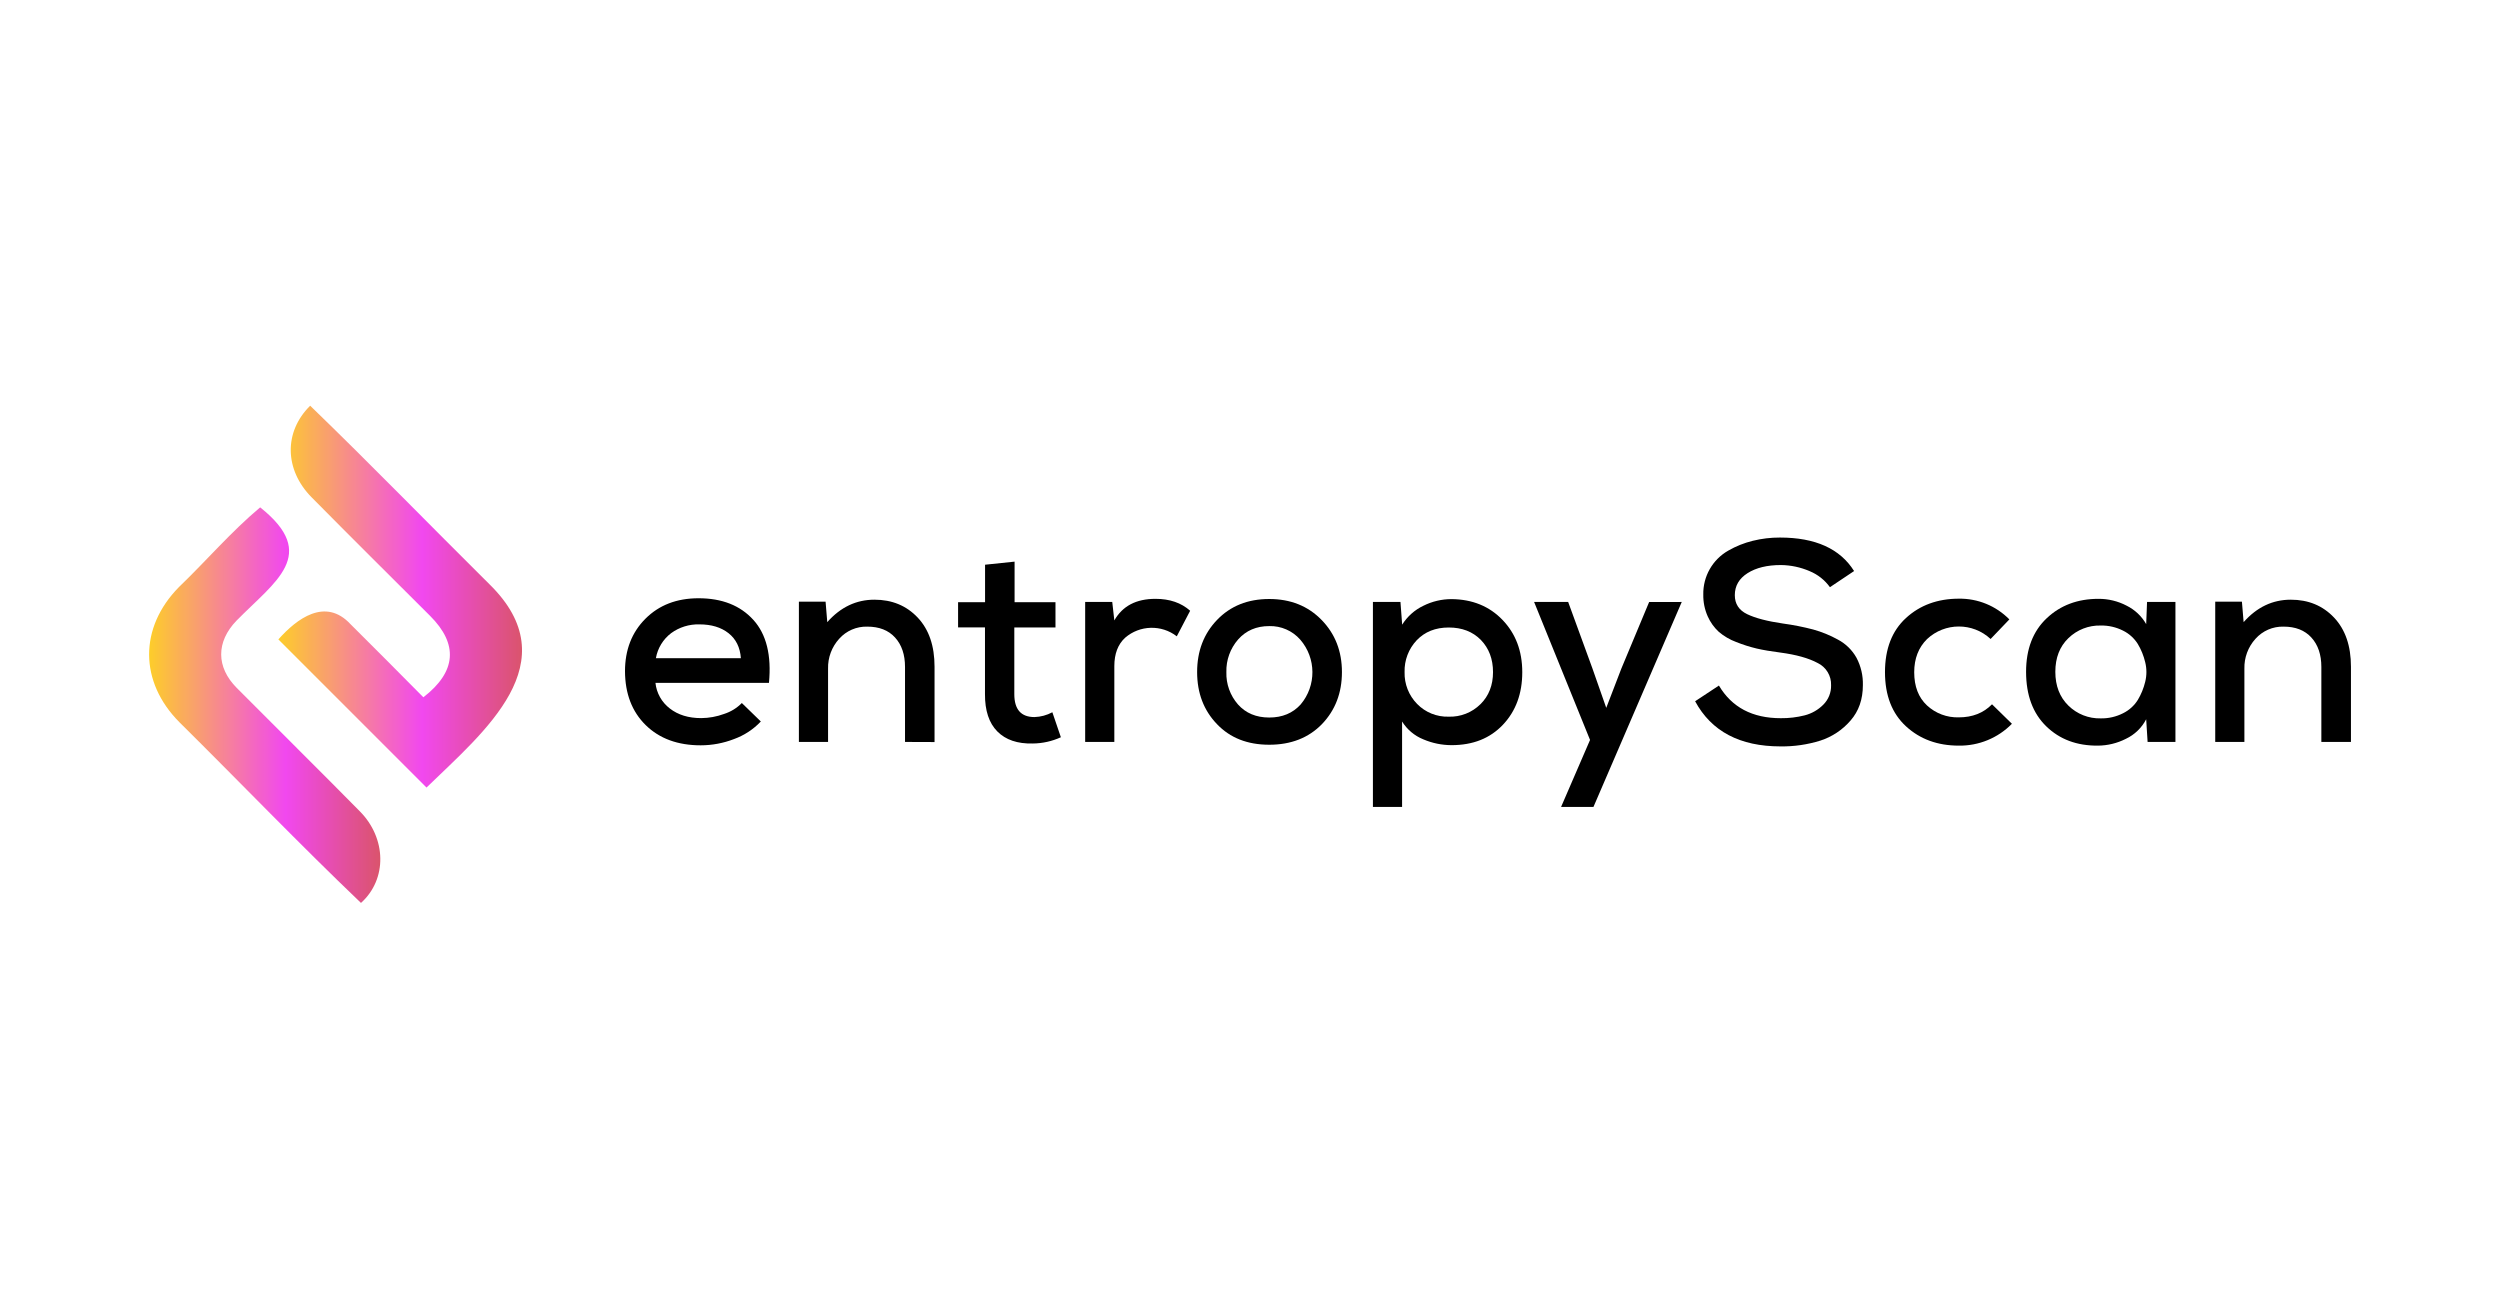
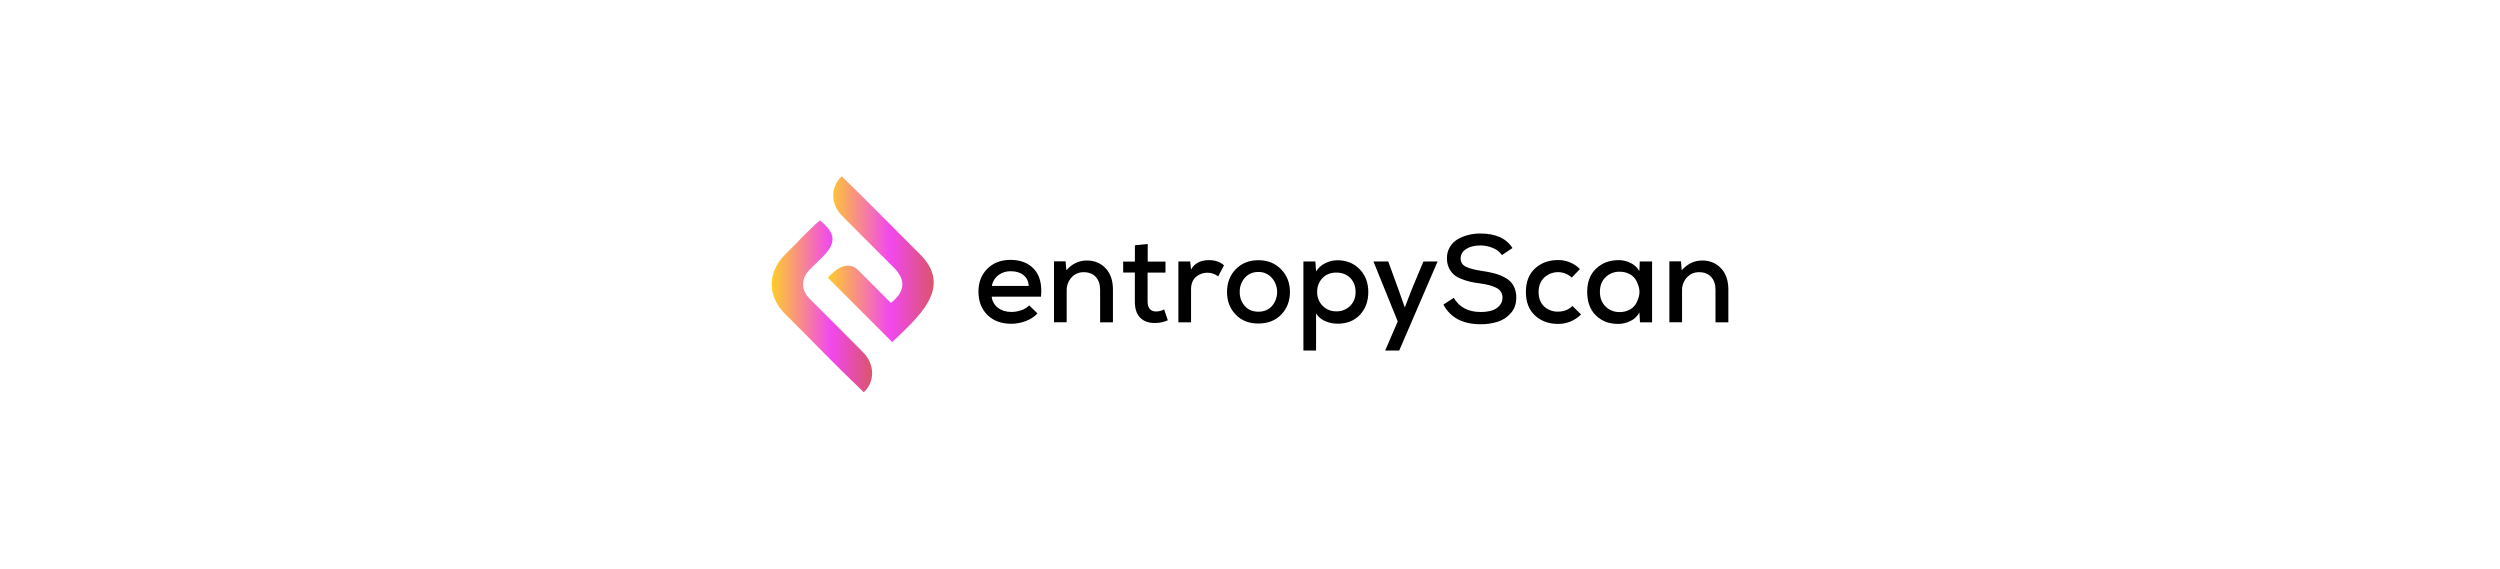
- <svg xmlns="http://www.w3.org/2000/svg" xmlns:xlink="http://www.w3.org/1999/xlink" id="Layer_1" data-name="Layer 1" viewBox="0 0 1200 628" height="134" width="256">
+ <svg xmlns="http://www.w3.org/2000/svg" xmlns:xlink="http://www.w3.org/1999/xlink" id="Layer_1" data-name="Layer 1" viewBox="0 0 1200 628" height="289" width="1271">
  <defs>
    <style>.cls-1{fill:url(#linear-gradient);}.cls-2{fill:url(#linear-gradient-2);}</style>
    <linearGradient id="linear-gradient" x1="133.62" y1="286.3" x2="250.57" y2="286.3" gradientUnits="userSpaceOnUse">
      <stop offset="0" stop-color="#fdcd2a" />
      <stop offset="0.59" stop-color="#f148ef" />
      <stop offset="1" stop-color="#da546c" />
    </linearGradient>
    <linearGradient id="linear-gradient-2" x1="71.58" y1="338.4" x2="182.57" y2="338.4" xlink:href="#linear-gradient" />
  </defs>
  <path d="M314.62,327.72A17.79,17.79,0,0,0,321.5,340q5.94,4.63,15.06,4.63a32.39,32.39,0,0,0,11-2,20.84,20.84,0,0,0,8.52-5.24l9.12,8.86a33.36,33.36,0,0,1-12.87,8.44,44.27,44.27,0,0,1-16,3q-16.49,0-26.37-9.68T300,322.13q0-15.39,9.81-25.21t25.49-9.82q16.89,0,26.3,10.37t7.5,30.25Zm41-11.86q-.56-7.77-5.93-12t-14-4.22a22,22,0,0,0-13.56,4.22,19.28,19.28,0,0,0-7.3,12Z" />
  <path d="M434.41,356.07v-36q0-8.86-4.77-14.11t-13.36-5.24a17.43,17.43,0,0,0-13.49,5.85,20.52,20.52,0,0,0-5.32,14.31v35.17h-14V288.74h12.81l.81,9.82q9.54-10.77,22.63-10.77,12.68,0,20.78,8.59T448.58,320v36.12Z" />
  <path d="M487,269.52V289h19.63v12.13H486.87v32q0,11,9.67,11a19.41,19.41,0,0,0,8.59-2.31l4.09,12a33.32,33.32,0,0,1-13.5,3q-11,.27-17-5.79t-5.93-17.93v-32H459.88V289h12.95V271Z" />
  <path d="M533.88,288.88l1,8.86q5.86-10.37,19.76-10.36,10.23,0,16.63,5.72l-6.41,12.27a19.6,19.6,0,0,0-24.8.68q-5.18,4.77-5.18,13.63v36.39h-14V288.88Z" />
  <path d="M634.38,297.53q9.75,10,9.75,25t-9.61,25q-9.62,9.88-25.29,9.88t-25.07-9.88q-9.54-9.89-9.54-25t9.6-25.07q9.62-10,25-10T634.38,297.53Zm-40.07,9.34a22.83,22.83,0,0,0-5.65,15.67,22.52,22.52,0,0,0,5.58,15.54q5.6,6.27,15,6.27c6.28,0,11.29-2.09,15.07-6.27a23.94,23.94,0,0,0-.21-31.14,19.15,19.15,0,0,0-14.86-6.48Q600,300.46,594.31,306.87Z" />
  <path d="M659,387.28v-98.4h13.22l.82,10.9a24.46,24.46,0,0,1,10.15-9.06,30.14,30.14,0,0,1,13.56-3.21q15,.14,24.47,10t9.47,25.07q0,15.4-9.27,25.22t-24.67,9.81a34.58,34.58,0,0,1-13.56-2.79A21.4,21.4,0,0,1,673,346.26v41Zm51.65-49.34q6-6,6-15.4t-5.86-15.47q-5.87-5.93-15.4-5.93T680,307.28a21.37,21.37,0,0,0-5.8,15.26,21,21,0,0,0,6,15.27,20.27,20.27,0,0,0,15.13,6.13A20.65,20.65,0,0,0,710.62,337.94Z" />
  <path d="M807.24,288.88l-42.39,98.4H749.31l13.91-32.17-26.85-66.23h16.35l11.59,31.75L771,339.71l7.23-18.81,13.36-32Z" />
  <path d="M878.37,281.79a22.59,22.59,0,0,0-9.74-7.7,35.62,35.62,0,0,0-13.84-2.93q-9.81,0-15.94,3.88t-6.14,10.57q0,6.27,5.93,9.13t17.24,4.5a121.3,121.3,0,0,1,14.45,2.86,54.53,54.53,0,0,1,11.86,4.84,22,22,0,0,1,8.92,8.72,26.6,26.6,0,0,1,3.07,13.15q0,10.23-5.93,17a32.15,32.15,0,0,1-14.45,9.61,61.28,61.28,0,0,1-19.14,2.79q-29.31,0-41-21.67L825.08,329q9.27,15.68,29.71,15.67a44.89,44.89,0,0,0,11.45-1.36,19.4,19.4,0,0,0,8.93-5.11,12.67,12.67,0,0,0,3.75-9.34,11.4,11.4,0,0,0-6.48-10.7q-6.47-3.48-17.92-5-6.54-.83-11.24-1.91a70,70,0,0,1-9.89-3.14,27.74,27.74,0,0,1-8.38-4.9,22.56,22.56,0,0,1-5.31-7.43,24.57,24.57,0,0,1-2.12-10.43,23.72,23.72,0,0,1,12-21.12,45.29,45.29,0,0,1,11.72-4.7,53.49,53.49,0,0,1,13.08-1.57q25.49,0,35.58,16.08Z" />
  <path d="M965.72,347.35a35,35,0,0,1-25.49,10.49q-15.26,0-25.35-9.27t-10.09-26q0-16.76,10.09-26t25.35-9.27a33.31,33.31,0,0,1,24.26,9.95l-9,9.4a22.35,22.35,0,0,0-30.53.07q-6.13,6.07-6.14,15.88,0,10.23,6.14,15.95a21.51,21.51,0,0,0,15.26,5.72q9.81,0,15.95-6.27Z" />
  <path d="M1030.58,288.88h13.63v67.19h-13.36l-.68-10.9a21.11,21.11,0,0,1-9.74,9.4,30,30,0,0,1-13.43,3.27q-15.12.14-24.8-9.27t-9.68-26.17q0-16.35,9.88-25.69t24.87-9.33a28.7,28.7,0,0,1,13.49,3.27,22.15,22.15,0,0,1,9.41,8.86Zm-37.76,17.38q-6.26,6.06-6.26,16.14t6.26,16.22a21.37,21.37,0,0,0,15.54,6.14,22.72,22.72,0,0,0,10.7-2.46,17.39,17.39,0,0,0,7.09-6.4,30.94,30.94,0,0,0,3.54-8.66,19.45,19.45,0,0,0,0-9.47,30.72,30.72,0,0,0-3.54-8.72,17.48,17.48,0,0,0-7.09-6.41,22.84,22.84,0,0,0-10.7-2.45A21.47,21.47,0,0,0,992.82,306.26Z" />
  <path d="M1114.25,356.07v-36q0-8.86-4.78-14.11t-13.35-5.24a17.43,17.43,0,0,0-13.49,5.85,20.52,20.52,0,0,0-5.32,14.31v35.17h-14V288.74h12.81l.82,9.82q9.54-10.77,22.63-10.77,12.67,0,20.78,8.59t8.11,23.57v36.12Z" />
  <path class="cls-1" d="M203.21,334.63c15.95-12.32,16.8-25.54,3.22-39.09-19-18.93-38-37.81-56.83-56.86-13.12-13.26-13.41-31.48-.72-44,29.1,28.13,57.31,57.2,86.06,85.7,38.36,37.6-2.55,70.69-30.22,97.58-23.79-23.78-47.08-47.08-71.1-71.11,8.78-9.89,22.53-20.35,34.64-7.29C179.89,311.06,191.38,322.73,203.21,334.63Z" />
  <path class="cls-2" d="M173.27,433.34c-29.62-28.3-58-57.86-87.1-86.68-19.35-19.43-19.46-45.44-.29-64.92,13.14-12.62,25.08-26.62,39-38.27C153.45,266.2,132,279,113.53,297.84c-9.85,10.22-9.82,22.31.13,32.32,19.65,19.79,39.51,39.36,59.08,59.23C185.45,402.2,186,421.89,173.27,433.34Z" />
</svg>
